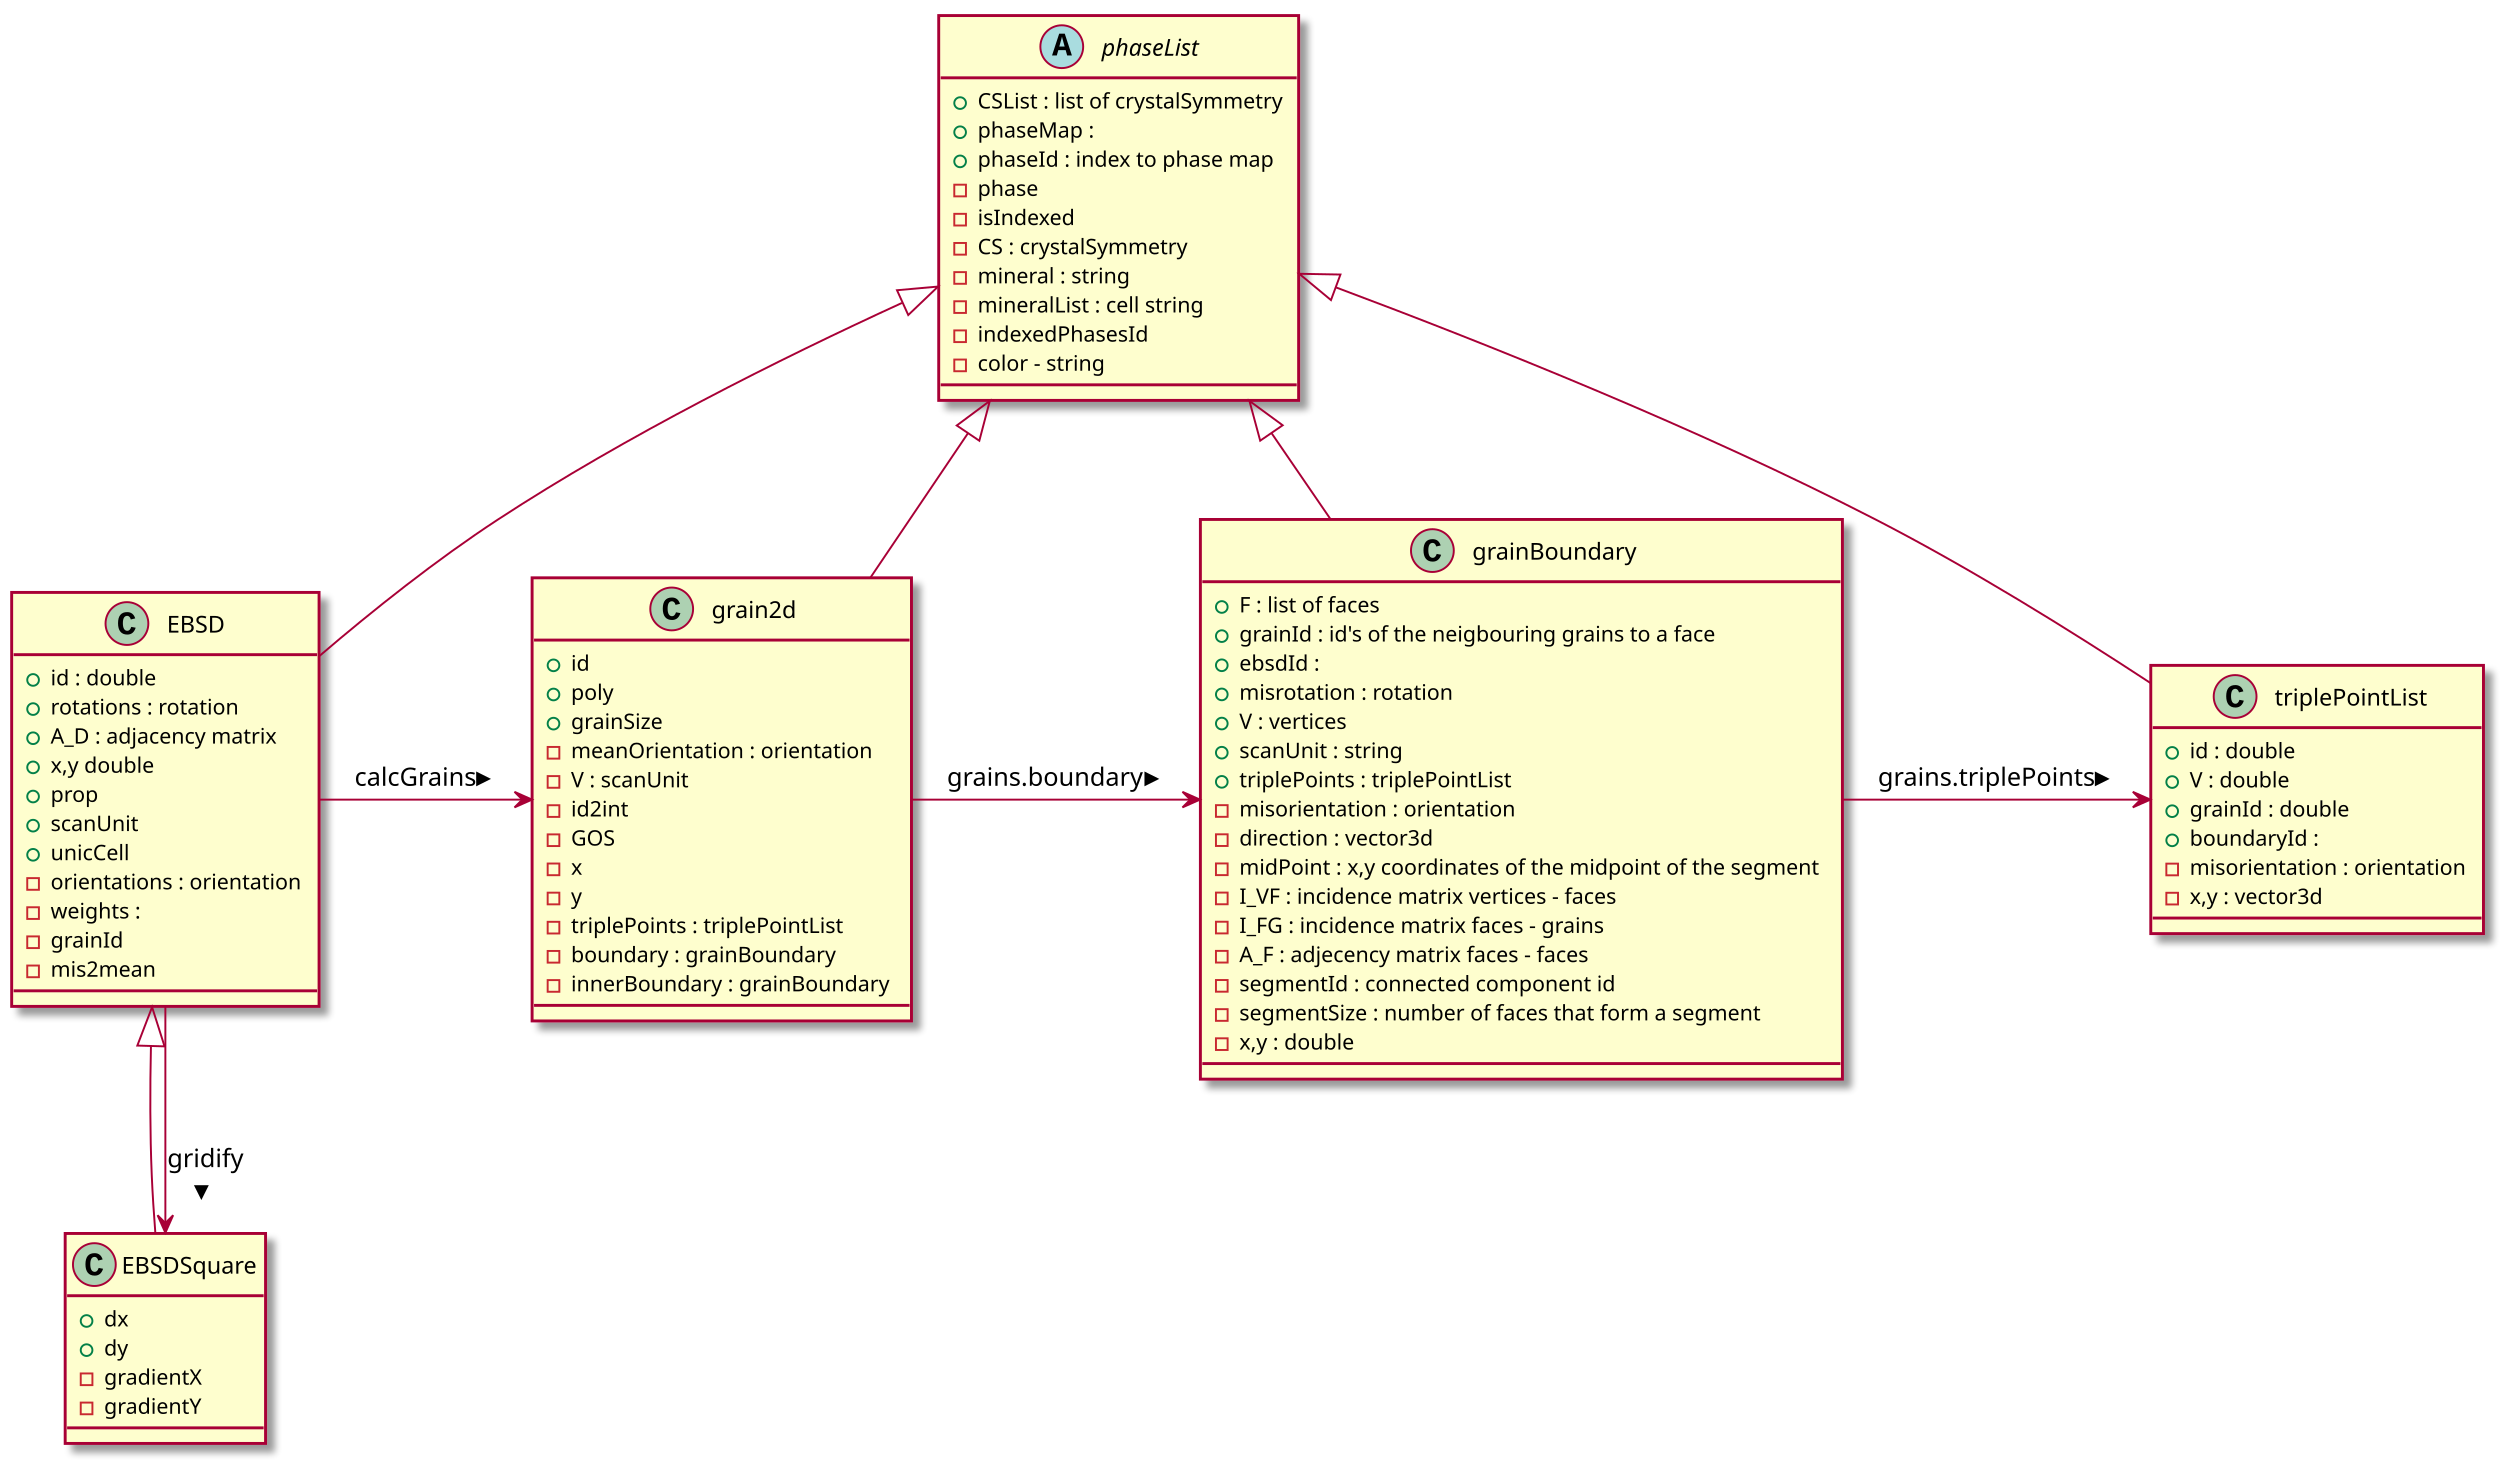
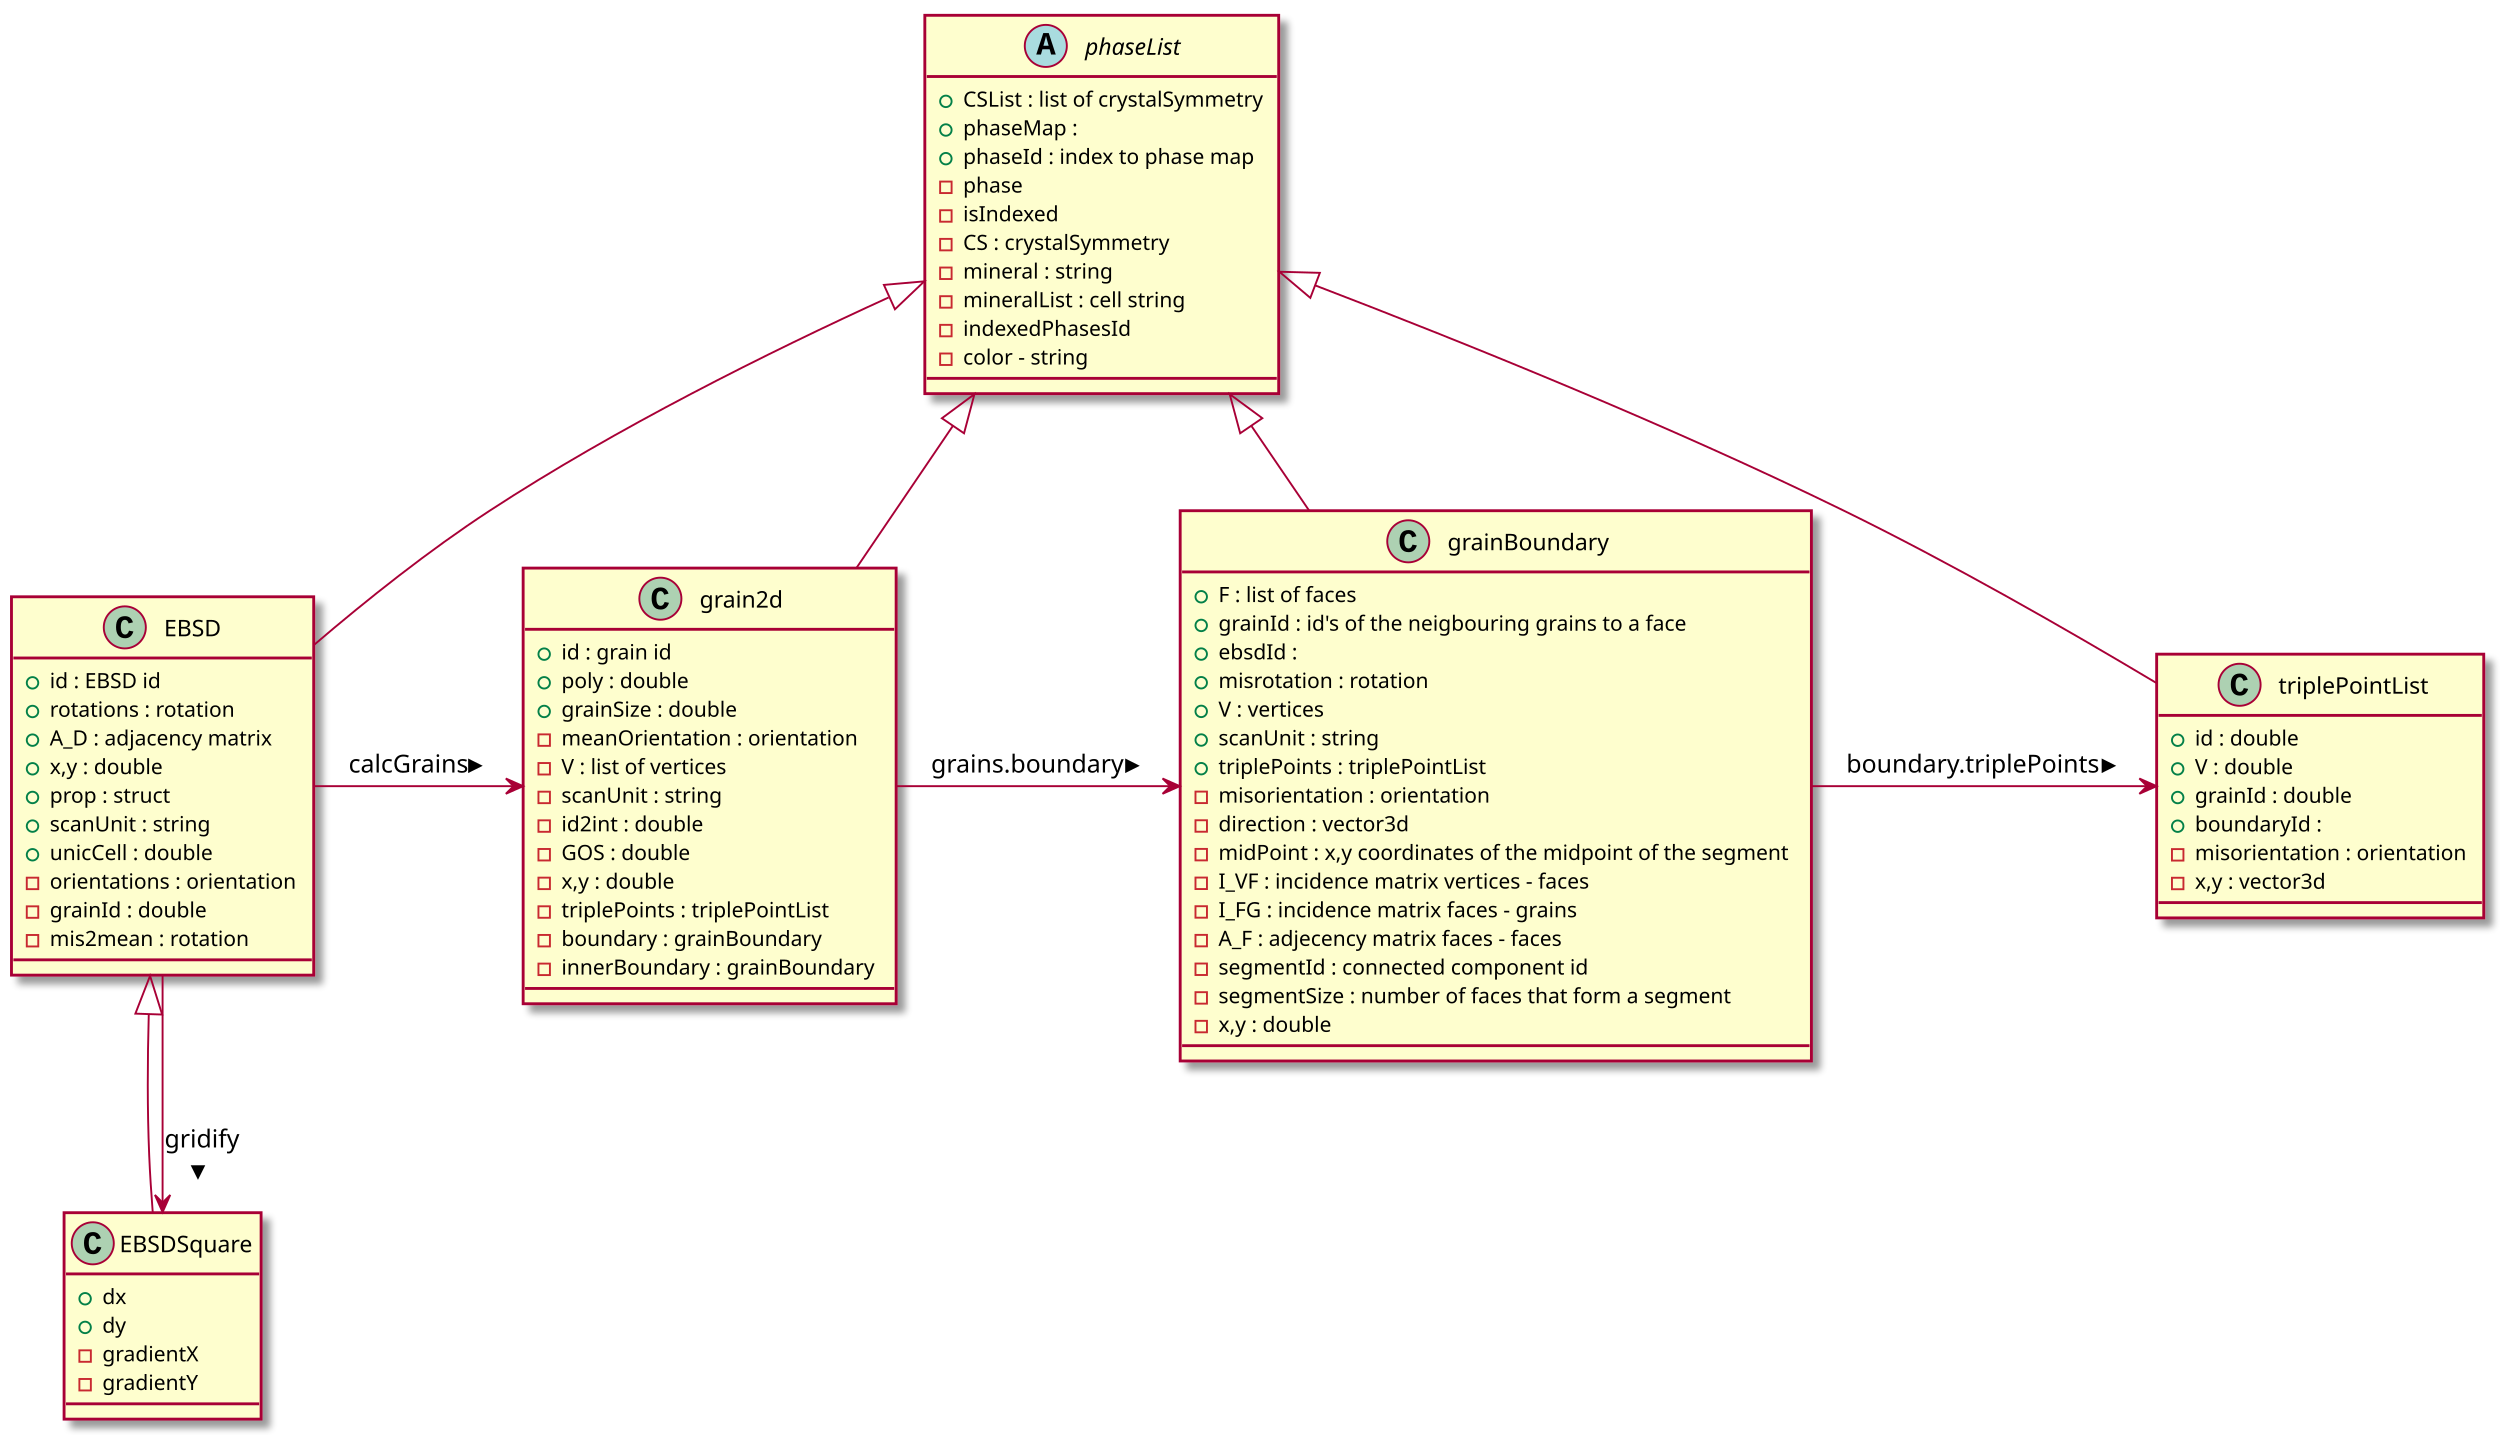
- <svg xmlns="http://www.w3.org/2000/svg" height="750px" style="width:1285px;height:750px;" version="1.1" viewBox="0 0 1285 750" width="1285px">
+ <svg xmlns="http://www.w3.org/2000/svg" height="750px" style="width:1307px;height:750px;" version="1.1" viewBox="0 0 1307 750" width="1307px">
  <defs>
-     <filter height="300%" id="fgmm65i" width="300%" x="-1" y="-1">
+     <filter height="300%" id="fxa0sih" width="300%" x="-1" y="-1">
      <feGaussianBlur result="blurOut" stdDeviation="2.0" />
      <feColorMatrix in="blurOut" result="blurOut2" type="matrix" values="0 0 0 0 0 0 0 0 0 0 0 0 0 0 0 0 0 0 .4 0" />
      <feOffset dx="4.0" dy="4.0" in="blurOut2" result="blurOut3" />
      <feBlend in="SourceGraphic" in2="blurOut3" mode="normal" />
    </filter>
  </defs>
  <g>
-     <rect fill="#FEFECE" filter="url(#fgmm65i)" height="197.8" style="stroke: #A80036; stroke-width: 1.5;" width="185" x="482.5" y="8" />
-     <ellipse cx="545.75" cy="24" fill="#A9DCDF" rx="11" ry="11" style="stroke: #A80036; stroke-width: 1.0;" />
-     <path d="M550.953,28.5 L548.516,28.5 L547.75,25.766 L543.969,25.766 L543.203,28.5 L540.75,28.5 L544.422,17.297 L547.281,17.297 L550.953,28.5 Z M545.859,18.812 Q545.781,19.156 545.609,19.852 Q545.438,20.547 544.484,23.922 L547.234,23.922 Q546.266,20.5 546.094,19.828 Q545.922,19.156 545.859,18.812 Z " />
-     <text fill="#000000" font-family="sans-serif" font-size="12" font-style="italic" lengthAdjust="spacingAndGlyphs" textLength="50" x="566.25" y="28.655">phaseList</text>
-     <line style="stroke: #A80036; stroke-width: 1.5;" x1="483.5" x2="666.5" y1="40" y2="40" />
-     <ellipse cx="493.5" cy="52.99" fill="none" rx="3" ry="3" style="stroke: #038048; stroke-width: 1.0;" />
-     <text fill="#000000" font-family="sans-serif" font-size="11" lengthAdjust="spacingAndGlyphs" textLength="159" x="502.5" y="55.757">CSList : list of crystalSymmetry</text>
-     <ellipse cx="493.5" cy="67.97" fill="none" rx="3" ry="3" style="stroke: #038048; stroke-width: 1.0;" />
-     <text fill="#000000" font-family="sans-serif" font-size="11" lengthAdjust="spacingAndGlyphs" textLength="60" x="502.5" y="70.737">phaseMap :</text>
-     <ellipse cx="493.5" cy="82.95" fill="none" rx="3" ry="3" style="stroke: #038048; stroke-width: 1.0;" />
-     <text fill="#000000" font-family="sans-serif" font-size="11" lengthAdjust="spacingAndGlyphs" textLength="154" x="502.5" y="85.717">phaseId : index to phase map</text>
-     <rect fill="none" height="6" style="stroke: #C82930; stroke-width: 1.0;" width="6" x="490.5" y="94.93" />
-     <text fill="#000000" font-family="sans-serif" font-size="11" lengthAdjust="spacingAndGlyphs" textLength="31" x="502.5" y="100.697">phase</text>
-     <rect fill="none" height="6" style="stroke: #C82930; stroke-width: 1.0;" width="6" x="490.5" y="109.91" />
-     <text fill="#000000" font-family="sans-serif" font-size="11" lengthAdjust="spacingAndGlyphs" textLength="51" x="502.5" y="115.677">isIndexed</text>
-     <rect fill="none" height="6" style="stroke: #C82930; stroke-width: 1.0;" width="6" x="490.5" y="124.89" />
-     <text fill="#000000" font-family="sans-serif" font-size="11" lengthAdjust="spacingAndGlyphs" textLength="109" x="502.5" y="130.657">CS : crystalSymmetry</text>
-     <rect fill="none" height="6" style="stroke: #C82930; stroke-width: 1.0;" width="6" x="490.5" y="139.87" />
-     <text fill="#000000" font-family="sans-serif" font-size="11" lengthAdjust="spacingAndGlyphs" textLength="80" x="502.5" y="145.637">mineral : string</text>
-     <rect fill="none" height="6" style="stroke: #C82930; stroke-width: 1.0;" width="6" x="490.5" y="154.85" />
-     <text fill="#000000" font-family="sans-serif" font-size="11" lengthAdjust="spacingAndGlyphs" textLength="118" x="502.5" y="160.617">mineralList : cell string</text>
-     <rect fill="none" height="6" style="stroke: #C82930; stroke-width: 1.0;" width="6" x="490.5" y="169.83" />
-     <text fill="#000000" font-family="sans-serif" font-size="11" lengthAdjust="spacingAndGlyphs" textLength="89" x="502.5" y="175.597">indexedPhasesId</text>
-     <rect fill="none" height="6" style="stroke: #C82930; stroke-width: 1.0;" width="6" x="490.5" y="184.81" />
-     <text fill="#000000" font-family="sans-serif" font-size="11" lengthAdjust="spacingAndGlyphs" textLength="68" x="502.5" y="190.577">color - string</text>
-     <line style="stroke: #A80036; stroke-width: 1.5;" x1="483.5" x2="666.5" y1="197.8" y2="197.8" />
-     <rect fill="#FEFECE" filter="url(#fgmm65i)" height="212.78" style="stroke: #A80036; stroke-width: 1.5;" width="158" x="6" y="304.5" />
-     <ellipse cx="65.25" cy="320.5" fill="#ADD1B2" rx="11" ry="11" style="stroke: #A80036; stroke-width: 1.0;" />
-     <path d="M63.156,320.344 Q63.156,322.219 63.734,323.227 Q64.312,324.234 65.469,324.234 Q66.812,324.234 67.469,322.219 L69.734,322.641 Q68.625,326.172 65.453,326.172 Q63.109,326.172 61.891,324.688 Q60.672,323.203 60.672,320.344 Q60.672,314.625 65.375,314.625 Q66.922,314.625 67.961,315.438 Q69,316.25 69.5,317.859 L67.234,318.406 Q67,317.531 66.516,317.039 Q66.031,316.547 65.406,316.547 Q63.156,316.547 63.156,320.344 Z " />
-     <text fill="#000000" font-family="sans-serif" font-size="12" lengthAdjust="spacingAndGlyphs" textLength="31" x="85.75" y="325.155">EBSD</text>
-     <line style="stroke: #A80036; stroke-width: 1.5;" x1="7" x2="163" y1="336.5" y2="336.5" />
-     <ellipse cx="17" cy="349.49" fill="none" rx="3" ry="3" style="stroke: #038048; stroke-width: 1.0;" />
-     <text fill="#000000" font-family="sans-serif" font-size="11" lengthAdjust="spacingAndGlyphs" textLength="56" x="26" y="352.257">id : double</text>
-     <ellipse cx="17" cy="364.47" fill="none" rx="3" ry="3" style="stroke: #038048; stroke-width: 1.0;" />
-     <text fill="#000000" font-family="sans-serif" font-size="11" lengthAdjust="spacingAndGlyphs" textLength="100" x="26" y="367.237">rotations : rotation</text>
-     <ellipse cx="17" cy="379.45" fill="none" rx="3" ry="3" style="stroke: #038048; stroke-width: 1.0;" />
-     <text fill="#000000" font-family="sans-serif" font-size="11" lengthAdjust="spacingAndGlyphs" textLength="117" x="26" y="382.217">A_D : adjacency matrix</text>
-     <ellipse cx="17" cy="394.43" fill="none" rx="3" ry="3" style="stroke: #038048; stroke-width: 1.0;" />
-     <text fill="#000000" font-family="sans-serif" font-size="11" lengthAdjust="spacingAndGlyphs" textLength="55" x="26" y="397.197">x,y double</text>
-     <ellipse cx="17" cy="409.41" fill="none" rx="3" ry="3" style="stroke: #038048; stroke-width: 1.0;" />
-     <text fill="#000000" font-family="sans-serif" font-size="11" lengthAdjust="spacingAndGlyphs" textLength="26" x="26" y="412.177">prop</text>
-     <ellipse cx="17" cy="424.39" fill="none" rx="3" ry="3" style="stroke: #038048; stroke-width: 1.0;" />
-     <text fill="#000000" font-family="sans-serif" font-size="11" lengthAdjust="spacingAndGlyphs" textLength="45" x="26" y="427.157">scanUnit</text>
-     <ellipse cx="17" cy="439.37" fill="none" rx="3" ry="3" style="stroke: #038048; stroke-width: 1.0;" />
-     <text fill="#000000" font-family="sans-serif" font-size="11" lengthAdjust="spacingAndGlyphs" textLength="41" x="26" y="442.137">unicCell</text>
-     <rect fill="none" height="6" style="stroke: #C82930; stroke-width: 1.0;" width="6" x="14" y="451.35" />
-     <text fill="#000000" font-family="sans-serif" font-size="11" lengthAdjust="spacingAndGlyphs" textLength="132" x="26" y="457.117">orientations : orientation</text>
-     <rect fill="none" height="6" style="stroke: #C82930; stroke-width: 1.0;" width="6" x="14" y="466.33" />
-     <text fill="#000000" font-family="sans-serif" font-size="11" lengthAdjust="spacingAndGlyphs" textLength="47" x="26" y="472.097">weights :</text>
-     <rect fill="none" height="6" style="stroke: #C82930; stroke-width: 1.0;" width="6" x="14" y="481.31" />
-     <text fill="#000000" font-family="sans-serif" font-size="11" lengthAdjust="spacingAndGlyphs" textLength="39" x="26" y="487.077">grainId</text>
-     <rect fill="none" height="6" style="stroke: #C82930; stroke-width: 1.0;" width="6" x="14" y="496.29" />
-     <text fill="#000000" font-family="sans-serif" font-size="11" lengthAdjust="spacingAndGlyphs" textLength="53" x="26" y="502.057">mis2mean</text>
-     <line style="stroke: #A80036; stroke-width: 1.5;" x1="7" x2="163" y1="509.28" y2="509.28" />
-     <rect fill="#FEFECE" filter="url(#fgmm65i)" height="227.76" style="stroke: #A80036; stroke-width: 1.5;" width="195" x="273.5" y="297" />
+     <rect fill="#FEFECE" filter="url(#fxa0sih)" height="197.8" style="stroke: #A80036; stroke-width: 1.5;" width="185" x="483.5" y="8" />
+     <ellipse cx="546.75" cy="24" fill="#A9DCDF" rx="11" ry="11" style="stroke: #A80036; stroke-width: 1.0;" />
+     <path d="M551.953,28.5 L549.516,28.5 L548.75,25.766 L544.969,25.766 L544.203,28.5 L541.75,28.5 L545.422,17.297 L548.281,17.297 L551.953,28.5 Z M546.859,18.812 Q546.781,19.156 546.609,19.852 Q546.438,20.547 545.484,23.922 L548.234,23.922 Q547.266,20.5 547.094,19.828 Q546.922,19.156 546.859,18.812 Z " />
+     <text fill="#000000" font-family="sans-serif" font-size="12" font-style="italic" lengthAdjust="spacingAndGlyphs" textLength="50" x="567.25" y="28.655">phaseList</text>
+     <line style="stroke: #A80036; stroke-width: 1.5;" x1="484.5" x2="667.5" y1="40" y2="40" />
+     <ellipse cx="494.5" cy="52.99" fill="none" rx="3" ry="3" style="stroke: #038048; stroke-width: 1.0;" />
+     <text fill="#000000" font-family="sans-serif" font-size="11" lengthAdjust="spacingAndGlyphs" textLength="159" x="503.5" y="55.757">CSList : list of crystalSymmetry</text>
+     <ellipse cx="494.5" cy="67.97" fill="none" rx="3" ry="3" style="stroke: #038048; stroke-width: 1.0;" />
+     <text fill="#000000" font-family="sans-serif" font-size="11" lengthAdjust="spacingAndGlyphs" textLength="60" x="503.5" y="70.737">phaseMap :</text>
+     <ellipse cx="494.5" cy="82.95" fill="none" rx="3" ry="3" style="stroke: #038048; stroke-width: 1.0;" />
+     <text fill="#000000" font-family="sans-serif" font-size="11" lengthAdjust="spacingAndGlyphs" textLength="154" x="503.5" y="85.717">phaseId : index to phase map</text>
+     <rect fill="none" height="6" style="stroke: #C82930; stroke-width: 1.0;" width="6" x="491.5" y="94.93" />
+     <text fill="#000000" font-family="sans-serif" font-size="11" lengthAdjust="spacingAndGlyphs" textLength="31" x="503.5" y="100.697">phase</text>
+     <rect fill="none" height="6" style="stroke: #C82930; stroke-width: 1.0;" width="6" x="491.5" y="109.91" />
+     <text fill="#000000" font-family="sans-serif" font-size="11" lengthAdjust="spacingAndGlyphs" textLength="51" x="503.5" y="115.677">isIndexed</text>
+     <rect fill="none" height="6" style="stroke: #C82930; stroke-width: 1.0;" width="6" x="491.5" y="124.89" />
+     <text fill="#000000" font-family="sans-serif" font-size="11" lengthAdjust="spacingAndGlyphs" textLength="109" x="503.5" y="130.657">CS : crystalSymmetry</text>
+     <rect fill="none" height="6" style="stroke: #C82930; stroke-width: 1.0;" width="6" x="491.5" y="139.87" />
+     <text fill="#000000" font-family="sans-serif" font-size="11" lengthAdjust="spacingAndGlyphs" textLength="80" x="503.5" y="145.637">mineral : string</text>
+     <rect fill="none" height="6" style="stroke: #C82930; stroke-width: 1.0;" width="6" x="491.5" y="154.85" />
+     <text fill="#000000" font-family="sans-serif" font-size="11" lengthAdjust="spacingAndGlyphs" textLength="118" x="503.5" y="160.617">mineralList : cell string</text>
+     <rect fill="none" height="6" style="stroke: #C82930; stroke-width: 1.0;" width="6" x="491.5" y="169.83" />
+     <text fill="#000000" font-family="sans-serif" font-size="11" lengthAdjust="spacingAndGlyphs" textLength="89" x="503.5" y="175.597">indexedPhasesId</text>
+     <rect fill="none" height="6" style="stroke: #C82930; stroke-width: 1.0;" width="6" x="491.5" y="184.81" />
+     <text fill="#000000" font-family="sans-serif" font-size="11" lengthAdjust="spacingAndGlyphs" textLength="68" x="503.5" y="190.577">color - string</text>
+     <line style="stroke: #A80036; stroke-width: 1.5;" x1="484.5" x2="667.5" y1="197.8" y2="197.8" />
+     <rect fill="#FEFECE" filter="url(#fxa0sih)" height="197.8" style="stroke: #A80036; stroke-width: 1.5;" width="158" x="6" y="312" />
+     <ellipse cx="65.25" cy="328" fill="#ADD1B2" rx="11" ry="11" style="stroke: #A80036; stroke-width: 1.0;" />
+     <path d="M63.156,327.844 Q63.156,329.719 63.734,330.727 Q64.312,331.734 65.469,331.734 Q66.812,331.734 67.469,329.719 L69.734,330.141 Q68.625,333.672 65.453,333.672 Q63.109,333.672 61.891,332.188 Q60.672,330.703 60.672,327.844 Q60.672,322.125 65.375,322.125 Q66.922,322.125 67.961,322.938 Q69,323.75 69.5,325.359 L67.234,325.906 Q67,325.031 66.516,324.539 Q66.031,324.047 65.406,324.047 Q63.156,324.047 63.156,327.844 Z " />
+     <text fill="#000000" font-family="sans-serif" font-size="12" lengthAdjust="spacingAndGlyphs" textLength="31" x="85.75" y="332.655">EBSD</text>
+     <line style="stroke: #A80036; stroke-width: 1.5;" x1="7" x2="163" y1="344" y2="344" />
+     <ellipse cx="17" cy="356.99" fill="none" rx="3" ry="3" style="stroke: #038048; stroke-width: 1.0;" />
+     <text fill="#000000" font-family="sans-serif" font-size="11" lengthAdjust="spacingAndGlyphs" textLength="59" x="26" y="359.757">id : EBSD id</text>
+     <ellipse cx="17" cy="371.97" fill="none" rx="3" ry="3" style="stroke: #038048; stroke-width: 1.0;" />
+     <text fill="#000000" font-family="sans-serif" font-size="11" lengthAdjust="spacingAndGlyphs" textLength="100" x="26" y="374.737">rotations : rotation</text>
+     <ellipse cx="17" cy="386.95" fill="none" rx="3" ry="3" style="stroke: #038048; stroke-width: 1.0;" />
+     <text fill="#000000" font-family="sans-serif" font-size="11" lengthAdjust="spacingAndGlyphs" textLength="117" x="26" y="389.717">A_D : adjacency matrix</text>
+     <ellipse cx="17" cy="401.93" fill="none" rx="3" ry="3" style="stroke: #038048; stroke-width: 1.0;" />
+     <text fill="#000000" font-family="sans-serif" font-size="11" lengthAdjust="spacingAndGlyphs" textLength="61" x="26" y="404.697">x,y : double</text>
+     <ellipse cx="17" cy="416.91" fill="none" rx="3" ry="3" style="stroke: #038048; stroke-width: 1.0;" />
+     <text fill="#000000" font-family="sans-serif" font-size="11" lengthAdjust="spacingAndGlyphs" textLength="65" x="26" y="419.677">prop : struct</text>
+     <ellipse cx="17" cy="431.89" fill="none" rx="3" ry="3" style="stroke: #038048; stroke-width: 1.0;" />
+     <text fill="#000000" font-family="sans-serif" font-size="11" lengthAdjust="spacingAndGlyphs" textLength="85" x="26" y="434.657">scanUnit : string</text>
+     <ellipse cx="17" cy="446.87" fill="none" rx="3" ry="3" style="stroke: #038048; stroke-width: 1.0;" />
+     <text fill="#000000" font-family="sans-serif" font-size="11" lengthAdjust="spacingAndGlyphs" textLength="87" x="26" y="449.637">unicCell : double</text>
+     <rect fill="none" height="6" style="stroke: #C82930; stroke-width: 1.0;" width="6" x="14" y="458.85" />
+     <text fill="#000000" font-family="sans-serif" font-size="11" lengthAdjust="spacingAndGlyphs" textLength="132" x="26" y="464.617">orientations : orientation</text>
+     <rect fill="none" height="6" style="stroke: #C82930; stroke-width: 1.0;" width="6" x="14" y="473.83" />
+     <text fill="#000000" font-family="sans-serif" font-size="11" lengthAdjust="spacingAndGlyphs" textLength="85" x="26" y="479.597">grainId : double</text>
+     <rect fill="none" height="6" style="stroke: #C82930; stroke-width: 1.0;" width="6" x="14" y="488.81" />
+     <text fill="#000000" font-family="sans-serif" font-size="11" lengthAdjust="spacingAndGlyphs" textLength="105" x="26" y="494.577">mis2mean : rotation</text>
+     <line style="stroke: #A80036; stroke-width: 1.5;" x1="7" x2="163" y1="501.8" y2="501.8" />
+     <rect fill="#FEFECE" filter="url(#fxa0sih)" height="227.76" style="stroke: #A80036; stroke-width: 1.5;" width="195" x="273.5" y="297" />
    <ellipse cx="345.25" cy="313" fill="#ADD1B2" rx="11" ry="11" style="stroke: #A80036; stroke-width: 1.0;" />
    <path d="M343.156,312.844 Q343.156,314.719 343.734,315.727 Q344.312,316.734 345.469,316.734 Q346.812,316.734 347.469,314.719 L349.734,315.141 Q348.625,318.672 345.453,318.672 Q343.109,318.672 341.891,317.188 Q340.672,315.703 340.672,312.844 Q340.672,307.125 345.375,307.125 Q346.922,307.125 347.961,307.938 Q349,308.75 349.5,310.359 L347.234,310.906 Q347,310.031 346.516,309.539 Q346.031,309.047 345.406,309.047 Q343.156,309.047 343.156,312.844 Z " />
    <text fill="#000000" font-family="sans-serif" font-size="12" lengthAdjust="spacingAndGlyphs" textLength="43" x="365.75" y="317.655">grain2d</text>
    <line style="stroke: #A80036; stroke-width: 1.5;" x1="274.5" x2="467.5" y1="329" y2="329" />
    <ellipse cx="284.5" cy="341.99" fill="none" rx="3" ry="3" style="stroke: #038048; stroke-width: 1.0;" />
-     <text fill="#000000" font-family="sans-serif" font-size="11" lengthAdjust="spacingAndGlyphs" textLength="10" x="293.5" y="344.757">id</text>
+     <text fill="#000000" font-family="sans-serif" font-size="11" lengthAdjust="spacingAndGlyphs" textLength="60" x="293.5" y="344.757">id : grain id</text>
    <ellipse cx="284.5" cy="356.97" fill="none" rx="3" ry="3" style="stroke: #038048; stroke-width: 1.0;" />
-     <text fill="#000000" font-family="sans-serif" font-size="11" lengthAdjust="spacingAndGlyphs" textLength="23" x="293.5" y="359.737">poly</text>
+     <text fill="#000000" font-family="sans-serif" font-size="11" lengthAdjust="spacingAndGlyphs" textLength="69" x="293.5" y="359.737">poly : double</text>
    <ellipse cx="284.5" cy="371.95" fill="none" rx="3" ry="3" style="stroke: #038048; stroke-width: 1.0;" />
-     <text fill="#000000" font-family="sans-serif" font-size="11" lengthAdjust="spacingAndGlyphs" textLength="48" x="293.5" y="374.717">grainSize</text>
+     <text fill="#000000" font-family="sans-serif" font-size="11" lengthAdjust="spacingAndGlyphs" textLength="94" x="293.5" y="374.717">grainSize : double</text>
    <rect fill="none" height="6" style="stroke: #C82930; stroke-width: 1.0;" width="6" x="281.5" y="383.93" />
    <text fill="#000000" font-family="sans-serif" font-size="11" lengthAdjust="spacingAndGlyphs" textLength="158" x="293.5" y="389.697">meanOrientation : orientation</text>
    <rect fill="none" height="6" style="stroke: #C82930; stroke-width: 1.0;" width="6" x="281.5" y="398.91" />
-     <text fill="#000000" font-family="sans-serif" font-size="11" lengthAdjust="spacingAndGlyphs" textLength="61" x="293.5" y="404.677">V : scanUnit</text>
+     <text fill="#000000" font-family="sans-serif" font-size="11" lengthAdjust="spacingAndGlyphs" textLength="88" x="293.5" y="404.677">V : list of vertices</text>
    <rect fill="none" height="6" style="stroke: #C82930; stroke-width: 1.0;" width="6" x="281.5" y="413.89" />
-     <text fill="#000000" font-family="sans-serif" font-size="11" lengthAdjust="spacingAndGlyphs" textLength="30" x="293.5" y="419.657">id2int</text>
+     <text fill="#000000" font-family="sans-serif" font-size="11" lengthAdjust="spacingAndGlyphs" textLength="85" x="293.5" y="419.657">scanUnit : string</text>
    <rect fill="none" height="6" style="stroke: #C82930; stroke-width: 1.0;" width="6" x="281.5" y="428.87" />
-     <text fill="#000000" font-family="sans-serif" font-size="11" lengthAdjust="spacingAndGlyphs" textLength="23" x="293.5" y="434.637">GOS</text>
+     <text fill="#000000" font-family="sans-serif" font-size="11" lengthAdjust="spacingAndGlyphs" textLength="76" x="293.5" y="434.637">id2int : double</text>
    <rect fill="none" height="6" style="stroke: #C82930; stroke-width: 1.0;" width="6" x="281.5" y="443.85" />
-     <text fill="#000000" font-family="sans-serif" font-size="11" lengthAdjust="spacingAndGlyphs" textLength="6" x="293.5" y="449.617">x</text>
+     <text fill="#000000" font-family="sans-serif" font-size="11" lengthAdjust="spacingAndGlyphs" textLength="69" x="293.5" y="449.617">GOS : double</text>
    <rect fill="none" height="6" style="stroke: #C82930; stroke-width: 1.0;" width="6" x="281.5" y="458.83" />
-     <text fill="#000000" font-family="sans-serif" font-size="11" lengthAdjust="spacingAndGlyphs" textLength="6" x="293.5" y="464.597">y</text>
+     <text fill="#000000" font-family="sans-serif" font-size="11" lengthAdjust="spacingAndGlyphs" textLength="61" x="293.5" y="464.597">x,y : double</text>
    <rect fill="none" height="6" style="stroke: #C82930; stroke-width: 1.0;" width="6" x="281.5" y="473.81" />
    <text fill="#000000" font-family="sans-serif" font-size="11" lengthAdjust="spacingAndGlyphs" textLength="144" x="293.5" y="479.577">triplePoints : triplePointList</text>
    <rect fill="none" height="6" style="stroke: #C82930; stroke-width: 1.0;" width="6" x="281.5" y="488.79" />
    <text fill="#000000" font-family="sans-serif" font-size="11" lengthAdjust="spacingAndGlyphs" textLength="141" x="293.5" y="494.557">boundary : grainBoundary</text>
    <rect fill="none" height="6" style="stroke: #C82930; stroke-width: 1.0;" width="6" x="281.5" y="503.77" />
    <text fill="#000000" font-family="sans-serif" font-size="11" lengthAdjust="spacingAndGlyphs" textLength="169" x="293.5" y="509.537">innerBoundary : grainBoundary</text>
    <line style="stroke: #A80036; stroke-width: 1.5;" x1="274.5" x2="467.5" y1="516.76" y2="516.76" />
-     <rect fill="#FEFECE" filter="url(#fgmm65i)" height="287.68" style="stroke: #A80036; stroke-width: 1.5;" width="330" x="617" y="267" />
+     <rect fill="#FEFECE" filter="url(#fxa0sih)" height="287.68" style="stroke: #A80036; stroke-width: 1.5;" width="330" x="617" y="267" />
    <ellipse cx="736.25" cy="283" fill="#ADD1B2" rx="11" ry="11" style="stroke: #A80036; stroke-width: 1.0;" />
    <path d="M734.156,282.844 Q734.156,284.719 734.734,285.727 Q735.312,286.734 736.469,286.734 Q737.812,286.734 738.469,284.719 L740.734,285.141 Q739.625,288.672 736.453,288.672 Q734.109,288.672 732.891,287.188 Q731.672,285.703 731.672,282.844 Q731.672,277.125 736.375,277.125 Q737.922,277.125 738.961,277.938 Q740,278.75 740.5,280.359 L738.234,280.906 Q738,280.031 737.516,279.539 Q737.031,279.047 736.406,279.047 Q734.156,279.047 734.156,282.844 Z " />
    <text fill="#000000" font-family="sans-serif" font-size="12" lengthAdjust="spacingAndGlyphs" textLength="83" x="756.75" y="287.655">grainBoundary</text>
    <line style="stroke: #A80036; stroke-width: 1.5;" x1="618" x2="946" y1="299" y2="299" />
    <ellipse cx="628" cy="311.99" fill="none" rx="3" ry="3" style="stroke: #038048; stroke-width: 1.0;" />
    <text fill="#000000" font-family="sans-serif" font-size="11" lengthAdjust="spacingAndGlyphs" textLength="73" x="637" y="314.757">F : list of faces</text>
    <ellipse cx="628" cy="326.97" fill="none" rx="3" ry="3" style="stroke: #038048; stroke-width: 1.0;" />
    <text fill="#000000" font-family="sans-serif" font-size="11" lengthAdjust="spacingAndGlyphs" textLength="251" x="637" y="329.737">grainId : id's of the neigbouring grains to a face</text>
    <ellipse cx="628" cy="341.95" fill="none" rx="3" ry="3" style="stroke: #038048; stroke-width: 1.0;" />
    <text fill="#000000" font-family="sans-serif" font-size="11" lengthAdjust="spacingAndGlyphs" textLength="42" x="637" y="344.717">ebsdId :</text>
    <ellipse cx="628" cy="356.93" fill="none" rx="3" ry="3" style="stroke: #038048; stroke-width: 1.0;" />
    <text fill="#000000" font-family="sans-serif" font-size="11" lengthAdjust="spacingAndGlyphs" textLength="113" x="637" y="359.697">misrotation : rotation</text>
    <ellipse cx="628" cy="371.91" fill="none" rx="3" ry="3" style="stroke: #038048; stroke-width: 1.0;" />
    <text fill="#000000" font-family="sans-serif" font-size="11" lengthAdjust="spacingAndGlyphs" textLength="56" x="637" y="374.677">V : vertices</text>
    <ellipse cx="628" cy="386.89" fill="none" rx="3" ry="3" style="stroke: #038048; stroke-width: 1.0;" />
    <text fill="#000000" font-family="sans-serif" font-size="11" lengthAdjust="spacingAndGlyphs" textLength="85" x="637" y="389.657">scanUnit : string</text>
    <ellipse cx="628" cy="401.87" fill="none" rx="3" ry="3" style="stroke: #038048; stroke-width: 1.0;" />
    <text fill="#000000" font-family="sans-serif" font-size="11" lengthAdjust="spacingAndGlyphs" textLength="144" x="637" y="404.637">triplePoints : triplePointList</text>
    <rect fill="none" height="6" style="stroke: #C82930; stroke-width: 1.0;" width="6" x="625" y="413.85" />
    <text fill="#000000" font-family="sans-serif" font-size="11" lengthAdjust="spacingAndGlyphs" textLength="145" x="637" y="419.617">misorientation : orientation</text>
    <rect fill="none" height="6" style="stroke: #C82930; stroke-width: 1.0;" width="6" x="625" y="428.83" />
    <text fill="#000000" font-family="sans-serif" font-size="11" lengthAdjust="spacingAndGlyphs" textLength="102" x="637" y="434.597">direction : vector3d</text>
    <rect fill="none" height="6" style="stroke: #C82930; stroke-width: 1.0;" width="6" x="625" y="443.81" />
    <text fill="#000000" font-family="sans-serif" font-size="11" lengthAdjust="spacingAndGlyphs" textLength="304" x="637" y="449.577">midPoint : x,y coordinates of the midpoint of the segment</text>
    <rect fill="none" height="6" style="stroke: #C82930; stroke-width: 1.0;" width="6" x="625" y="458.79" />
    <text fill="#000000" font-family="sans-serif" font-size="11" lengthAdjust="spacingAndGlyphs" textLength="196" x="637" y="464.557">I_VF : incidence matrix vertices - faces</text>
    <rect fill="none" height="6" style="stroke: #C82930; stroke-width: 1.0;" width="6" x="625" y="473.77" />
    <text fill="#000000" font-family="sans-serif" font-size="11" lengthAdjust="spacingAndGlyphs" textLength="190" x="637" y="479.537">I_FG : incidence matrix faces - grains</text>
    <rect fill="none" height="6" style="stroke: #C82930; stroke-width: 1.0;" width="6" x="625" y="488.75" />
    <text fill="#000000" font-family="sans-serif" font-size="11" lengthAdjust="spacingAndGlyphs" textLength="180" x="637" y="494.517">A_F : adjecency matrix faces - faces</text>
    <rect fill="none" height="6" style="stroke: #C82930; stroke-width: 1.0;" width="6" x="625" y="503.73" />
    <text fill="#000000" font-family="sans-serif" font-size="11" lengthAdjust="spacingAndGlyphs" textLength="195" x="637" y="509.497">segmentId : connected component id</text>
    <rect fill="none" height="6" style="stroke: #C82930; stroke-width: 1.0;" width="6" x="625" y="518.71" />
    <text fill="#000000" font-family="sans-serif" font-size="11" lengthAdjust="spacingAndGlyphs" textLength="269" x="637" y="524.477">segmentSize : number of faces that form a segment</text>
    <rect fill="none" height="6" style="stroke: #C82930; stroke-width: 1.0;" width="6" x="625" y="533.69" />
    <text fill="#000000" font-family="sans-serif" font-size="11" lengthAdjust="spacingAndGlyphs" textLength="64" x="637" y="539.457">x,y :  double</text>
    <line style="stroke: #A80036; stroke-width: 1.5;" x1="618" x2="946" y1="546.68" y2="546.68" />
-     <rect fill="#FEFECE" filter="url(#fgmm65i)" height="137.88" style="stroke: #A80036; stroke-width: 1.5;" width="171" x="1105.5" y="342" />
-     <ellipse cx="1148.85" cy="358" fill="#ADD1B2" rx="11" ry="11" style="stroke: #A80036; stroke-width: 1.0;" />
-     <path d="M1146.756,357.844 Q1146.756,359.719 1147.334,360.727 Q1147.912,361.734 1149.069,361.734 Q1150.412,361.734 1151.069,359.719 L1153.334,360.141 Q1152.225,363.672 1149.053,363.672 Q1146.709,363.672 1145.491,362.188 Q1144.272,360.703 1144.272,357.844 Q1144.272,352.125 1148.975,352.125 Q1150.522,352.125 1151.561,352.938 Q1152.6,353.75 1153.1,355.359 L1150.834,355.906 Q1150.6,355.031 1150.116,354.539 Q1149.631,354.047 1149.006,354.047 Q1146.756,354.047 1146.756,357.844 Z " />
-     <text fill="#000000" font-family="sans-serif" font-size="12" lengthAdjust="spacingAndGlyphs" textLength="76" x="1169.15" y="362.655">triplePointList</text>
-     <line style="stroke: #A80036; stroke-width: 1.5;" x1="1106.5" x2="1275.5" y1="374" y2="374" />
-     <ellipse cx="1116.5" cy="386.99" fill="none" rx="3" ry="3" style="stroke: #038048; stroke-width: 1.0;" />
-     <text fill="#000000" font-family="sans-serif" font-size="11" lengthAdjust="spacingAndGlyphs" textLength="56" x="1125.5" y="389.757">id : double</text>
-     <ellipse cx="1116.5" cy="401.97" fill="none" rx="3" ry="3" style="stroke: #038048; stroke-width: 1.0;" />
-     <text fill="#000000" font-family="sans-serif" font-size="11" lengthAdjust="spacingAndGlyphs" textLength="53" x="1125.5" y="404.737">V : double</text>
-     <ellipse cx="1116.5" cy="416.95" fill="none" rx="3" ry="3" style="stroke: #038048; stroke-width: 1.0;" />
-     <text fill="#000000" font-family="sans-serif" font-size="11" lengthAdjust="spacingAndGlyphs" textLength="85" x="1125.5" y="419.717">grainId : double</text>
-     <ellipse cx="1116.5" cy="431.93" fill="none" rx="3" ry="3" style="stroke: #038048; stroke-width: 1.0;" />
-     <text fill="#000000" font-family="sans-serif" font-size="11" lengthAdjust="spacingAndGlyphs" textLength="69" x="1125.5" y="434.697">boundaryId :</text>
-     <rect fill="none" height="6" style="stroke: #C82930; stroke-width: 1.0;" width="6" x="1113.5" y="443.91" />
-     <text fill="#000000" font-family="sans-serif" font-size="11" lengthAdjust="spacingAndGlyphs" textLength="145" x="1125.5" y="449.677">misorientation : orientation</text>
-     <rect fill="none" height="6" style="stroke: #C82930; stroke-width: 1.0;" width="6" x="1113.5" y="458.89" />
-     <text fill="#000000" font-family="sans-serif" font-size="11" lengthAdjust="spacingAndGlyphs" textLength="70" x="1125.5" y="464.657">x,y : vector3d</text>
-     <line style="stroke: #A80036; stroke-width: 1.5;" x1="1106.5" x2="1275.5" y1="471.88" y2="471.88" />
-     <rect fill="#FEFECE" filter="url(#fgmm65i)" height="107.92" style="stroke: #A80036; stroke-width: 1.5;" width="103" x="33.5" y="634" />
+     <rect fill="#FEFECE" filter="url(#fxa0sih)" height="137.88" style="stroke: #A80036; stroke-width: 1.5;" width="171" x="1127.5" y="342" />
+     <ellipse cx="1170.85" cy="358" fill="#ADD1B2" rx="11" ry="11" style="stroke: #A80036; stroke-width: 1.0;" />
+     <path d="M1168.756,357.844 Q1168.756,359.719 1169.334,360.727 Q1169.912,361.734 1171.069,361.734 Q1172.412,361.734 1173.069,359.719 L1175.334,360.141 Q1174.225,363.672 1171.053,363.672 Q1168.709,363.672 1167.491,362.188 Q1166.272,360.703 1166.272,357.844 Q1166.272,352.125 1170.975,352.125 Q1172.522,352.125 1173.561,352.938 Q1174.6,353.75 1175.1,355.359 L1172.834,355.906 Q1172.6,355.031 1172.116,354.539 Q1171.631,354.047 1171.006,354.047 Q1168.756,354.047 1168.756,357.844 Z " />
+     <text fill="#000000" font-family="sans-serif" font-size="12" lengthAdjust="spacingAndGlyphs" textLength="76" x="1191.15" y="362.655">triplePointList</text>
+     <line style="stroke: #A80036; stroke-width: 1.5;" x1="1128.5" x2="1297.5" y1="374" y2="374" />
+     <ellipse cx="1138.5" cy="386.99" fill="none" rx="3" ry="3" style="stroke: #038048; stroke-width: 1.0;" />
+     <text fill="#000000" font-family="sans-serif" font-size="11" lengthAdjust="spacingAndGlyphs" textLength="56" x="1147.5" y="389.757">id : double</text>
+     <ellipse cx="1138.5" cy="401.97" fill="none" rx="3" ry="3" style="stroke: #038048; stroke-width: 1.0;" />
+     <text fill="#000000" font-family="sans-serif" font-size="11" lengthAdjust="spacingAndGlyphs" textLength="53" x="1147.5" y="404.737">V : double</text>
+     <ellipse cx="1138.5" cy="416.95" fill="none" rx="3" ry="3" style="stroke: #038048; stroke-width: 1.0;" />
+     <text fill="#000000" font-family="sans-serif" font-size="11" lengthAdjust="spacingAndGlyphs" textLength="85" x="1147.5" y="419.717">grainId : double</text>
+     <ellipse cx="1138.5" cy="431.93" fill="none" rx="3" ry="3" style="stroke: #038048; stroke-width: 1.0;" />
+     <text fill="#000000" font-family="sans-serif" font-size="11" lengthAdjust="spacingAndGlyphs" textLength="69" x="1147.5" y="434.697">boundaryId :</text>
+     <rect fill="none" height="6" style="stroke: #C82930; stroke-width: 1.0;" width="6" x="1135.5" y="443.91" />
+     <text fill="#000000" font-family="sans-serif" font-size="11" lengthAdjust="spacingAndGlyphs" textLength="145" x="1147.5" y="449.677">misorientation : orientation</text>
+     <rect fill="none" height="6" style="stroke: #C82930; stroke-width: 1.0;" width="6" x="1135.5" y="458.89" />
+     <text fill="#000000" font-family="sans-serif" font-size="11" lengthAdjust="spacingAndGlyphs" textLength="70" x="1147.5" y="464.657">x,y : vector3d</text>
+     <line style="stroke: #A80036; stroke-width: 1.5;" x1="1128.5" x2="1297.5" y1="471.88" y2="471.88" />
+     <rect fill="#FEFECE" filter="url(#fxa0sih)" height="107.92" style="stroke: #A80036; stroke-width: 1.5;" width="103" x="33.5" y="634" />
    <ellipse cx="48.5" cy="650" fill="#ADD1B2" rx="11" ry="11" style="stroke: #A80036; stroke-width: 1.0;" />
    <path d="M46.406,649.844 Q46.406,651.719 46.984,652.727 Q47.562,653.734 48.719,653.734 Q50.062,653.734 50.719,651.719 L52.984,652.141 Q51.875,655.672 48.703,655.672 Q46.359,655.672 45.141,654.188 Q43.922,652.703 43.922,649.844 Q43.922,644.125 48.625,644.125 Q50.172,644.125 51.211,644.938 Q52.25,645.75 52.75,647.359 L50.484,647.906 Q50.25,647.031 49.766,646.539 Q49.281,646.047 48.656,646.047 Q46.406,646.047 46.406,649.844 Z " />
    <text fill="#000000" font-family="sans-serif" font-size="12" lengthAdjust="spacingAndGlyphs" textLength="71" x="62.5" y="654.655">EBSDSquare</text>
    <line style="stroke: #A80036; stroke-width: 1.5;" x1="34.5" x2="135.5" y1="666" y2="666" />
    <ellipse cx="44.5" cy="678.99" fill="none" rx="3" ry="3" style="stroke: #038048; stroke-width: 1.0;" />
    <text fill="#000000" font-family="sans-serif" font-size="11" lengthAdjust="spacingAndGlyphs" textLength="13" x="53.5" y="681.757">dx</text>
    <ellipse cx="44.5" cy="693.97" fill="none" rx="3" ry="3" style="stroke: #038048; stroke-width: 1.0;" />
    <text fill="#000000" font-family="sans-serif" font-size="11" lengthAdjust="spacingAndGlyphs" textLength="13" x="53.5" y="696.737">dy</text>
    <rect fill="none" height="6" style="stroke: #C82930; stroke-width: 1.0;" width="6" x="41.5" y="705.95" />
    <text fill="#000000" font-family="sans-serif" font-size="11" lengthAdjust="spacingAndGlyphs" textLength="51" x="53.5" y="711.717">gradientX</text>
    <rect fill="none" height="6" style="stroke: #C82930; stroke-width: 1.0;" width="6" x="41.5" y="720.93" />
    <text fill="#000000" font-family="sans-serif" font-size="11" lengthAdjust="spacingAndGlyphs" textLength="51" x="53.5" y="726.697">gradientY</text>
    <line style="stroke: #A80036; stroke-width: 1.5;" x1="34.5" x2="135.5" y1="733.92" y2="733.92" />
-     <path d="M463.608,155.706 C400.685,184.551 321.72,223.996 256,267 C224.426,287.66 192.099,313.326 164.171,337.187 " fill="none" style="stroke: #A80036; stroke-width: 1.0;" />
-     <polygon fill="none" points="461.06,149.176,482.166,147.292,466.841,161.926,461.06,149.176" style="stroke: #A80036; stroke-width: 1.0;" />
-     <path d="M77.586,537.686 C77.091,559.786 77.098,582.567 78,604 C78.407,613.68 79.081,623.979 79.854,633.909 " fill="none" style="stroke: #A80036; stroke-width: 1.0;" />
-     <polygon fill="none" points="70.59,537.427,78.171,517.64,84.584,537.835,70.59,537.427" style="stroke: #A80036; stroke-width: 1.0;" />
-     <path d="M85,517.536 C85,555.205 85,596.263 85,628.529 " fill="none" style="stroke: #A80036; stroke-width: 1.0;" />
-     <polygon fill="#A80036" points="85,633.631,89,624.631,85,628.631,81,624.631,85,633.631" style="stroke: #A80036; stroke-width: 1.0;" />
+     <path d="M464.587,155.501 C401.408,184.342 322.03,223.852 256,267 C224.413,287.641 192.083,313.302 164.156,337.165 " fill="none" style="stroke: #A80036; stroke-width: 1.0;" />
+     <polygon fill="none" points="462.108,148.939,483.217,147.089,467.869,161.699,462.108,148.939" style="stroke: #A80036; stroke-width: 1.0;" />
+     <path d="M77.77,530.32 C77.1,554.688 76.997,580.177 78,604 C78.407,613.68 79.081,623.979 79.854,633.909 " fill="none" style="stroke: #A80036; stroke-width: 1.0;" />
+     <polygon fill="none" points="70.779,529.928,78.454,510.177,84.771,530.403,70.779,529.928" style="stroke: #A80036; stroke-width: 1.0;" />
+     <path d="M85,510.117 C85,549.812 85,594.29 85,628.714 " fill="none" style="stroke: #A80036; stroke-width: 1.0;" />
+     <polygon fill="#A80036" points="85,633.719,89,624.719,85,628.719,81,624.719,85,633.719" style="stroke: #A80036; stroke-width: 1.0;" />
    <text fill="#000000" font-family="sans-serif" font-size="13" lengthAdjust="spacingAndGlyphs" textLength="38" x="86" y="599.895">gridify</text>
    <polygon fill="#000000" points="100.5,609.704,103.5,615.704,106.5,609.704,100.5,609.704" style="stroke: #000000; stroke-width: 1.0;" />
-     <path d="M497.55,222.656 C481.106,247 463.757,272.684 447.354,296.967 " fill="none" style="stroke: #A80036; stroke-width: 1.0;" />
-     <polygon fill="none" points="491.771,218.706,508.767,206.051,503.373,226.542,491.771,218.706" style="stroke: #A80036; stroke-width: 1.0;" />
-     <path d="M653.658,222.756 C663.558,237.2 673.781,252.115 683.933,266.927 " fill="none" style="stroke: #A80036; stroke-width: 1.0;" />
-     <polygon fill="none" points="647.741,226.505,642.207,206.051,659.288,218.59,647.741,226.505" style="stroke: #A80036; stroke-width: 1.0;" />
-     <path d="M686.74,147.746 C765.764,177.274 873.346,220.369 964,267 C1012.36,291.874 1063.82,323.802 1105.5,351.177 " fill="none" style="stroke: #A80036; stroke-width: 1.0;" />
-     <polygon fill="none" points="684.12,154.24,667.801,140.724,688.987,141.113,684.12,154.24" style="stroke: #A80036; stroke-width: 1.0;" />
+     <path d="M498.17,222.656 C481.646,247 464.211,272.684 447.728,296.967 " fill="none" style="stroke: #A80036; stroke-width: 1.0;" />
+     <polygon fill="none" points="492.418,218.667,509.442,206.051,504.001,226.53,492.418,218.667" style="stroke: #A80036; stroke-width: 1.0;" />
+     <path d="M654.278,222.756 C664.13,237.2 674.303,252.115 684.407,266.927 " fill="none" style="stroke: #A80036; stroke-width: 1.0;" />
+     <polygon fill="none" points="648.37,226.518,642.882,206.051,659.935,218.628,648.37,226.518" style="stroke: #A80036; stroke-width: 1.0;" />
+     <path d="M687.648,149.232 C766.124,179.302 872.936,222.436 964,267 C1019.63,294.226 1079.92,328.71 1127.24,356.993 " fill="none" style="stroke: #A80036; stroke-width: 1.0;" />
+     <polygon fill="none" points="685.037,155.728,668.839,142.067,690.021,142.645,685.037,155.728" style="stroke: #A80036; stroke-width: 1.0;" />
    <path d="M164.287,411 C196.509,411 234.156,411 268.427,411 " fill="none" style="stroke: #A80036; stroke-width: 1.0;" />
    <polygon fill="#A80036" points="273.458,411,264.458,407,268.458,411,264.458,415,273.458,411" style="stroke: #A80036; stroke-width: 1.0;" />
    <text fill="#000000" font-family="sans-serif" font-size="13" lengthAdjust="spacingAndGlyphs" textLength="60" x="182.25" y="403.895">calcGrains</text>
    <polygon fill="#000000" points="245.25,397.352,251.25,400.352,245.25,403.352,245.25,397.352" style="stroke: #000000; stroke-width: 1.0;" />
    <path d="M468.662,411 C511.468,411 562.984,411 611.768,411 " fill="none" style="stroke: #A80036; stroke-width: 1.0;" />
    <polygon fill="#A80036" points="616.784,411,607.784,407,611.784,411,607.784,415,616.784,411" style="stroke: #A80036; stroke-width: 1.0;" />
    <text fill="#000000" font-family="sans-serif" font-size="13" lengthAdjust="spacingAndGlyphs" textLength="99" x="486.75" y="403.895">grains.boundary</text>
    <polygon fill="#000000" points="588.75,397.352,594.75,400.352,588.75,403.352,588.75,397.352" style="stroke: #000000; stroke-width: 1.0;" />
-     <path d="M947.177,411 C999.372,411 1055.12,411 1100.12,411 " fill="none" style="stroke: #A80036; stroke-width: 1.0;" />
-     <polygon fill="#A80036" points="1105.27,411,1096.27,407,1100.27,411,1096.27,415,1105.27,411" style="stroke: #A80036; stroke-width: 1.0;" />
-     <text fill="#000000" font-family="sans-serif" font-size="13" lengthAdjust="spacingAndGlyphs" textLength="109" x="965.25" y="403.895">grains.triplePoints</text>
-     <polygon fill="#000000" points="1077.25,397.352,1083.25,400.352,1077.25,403.352,1077.25,397.352" style="stroke: #000000; stroke-width: 1.0;" />
+     <path d="M947.095,411 C1006.57,411 1071.47,411 1122.26,411 " fill="none" style="stroke: #A80036; stroke-width: 1.0;" />
+     <polygon fill="#A80036" points="1127.45,411,1118.45,407,1122.45,411,1118.45,415,1127.45,411" style="stroke: #A80036; stroke-width: 1.0;" />
+     <text fill="#000000" font-family="sans-serif" font-size="13" lengthAdjust="spacingAndGlyphs" textLength="131" x="965.25" y="403.895">boundary.triplePoints</text>
+     <polygon fill="#000000" points="1099.25,397.352,1105.25,400.352,1099.25,403.352,1099.25,397.352" style="stroke: #000000; stroke-width: 1.0;" />
  </g>
</svg>
